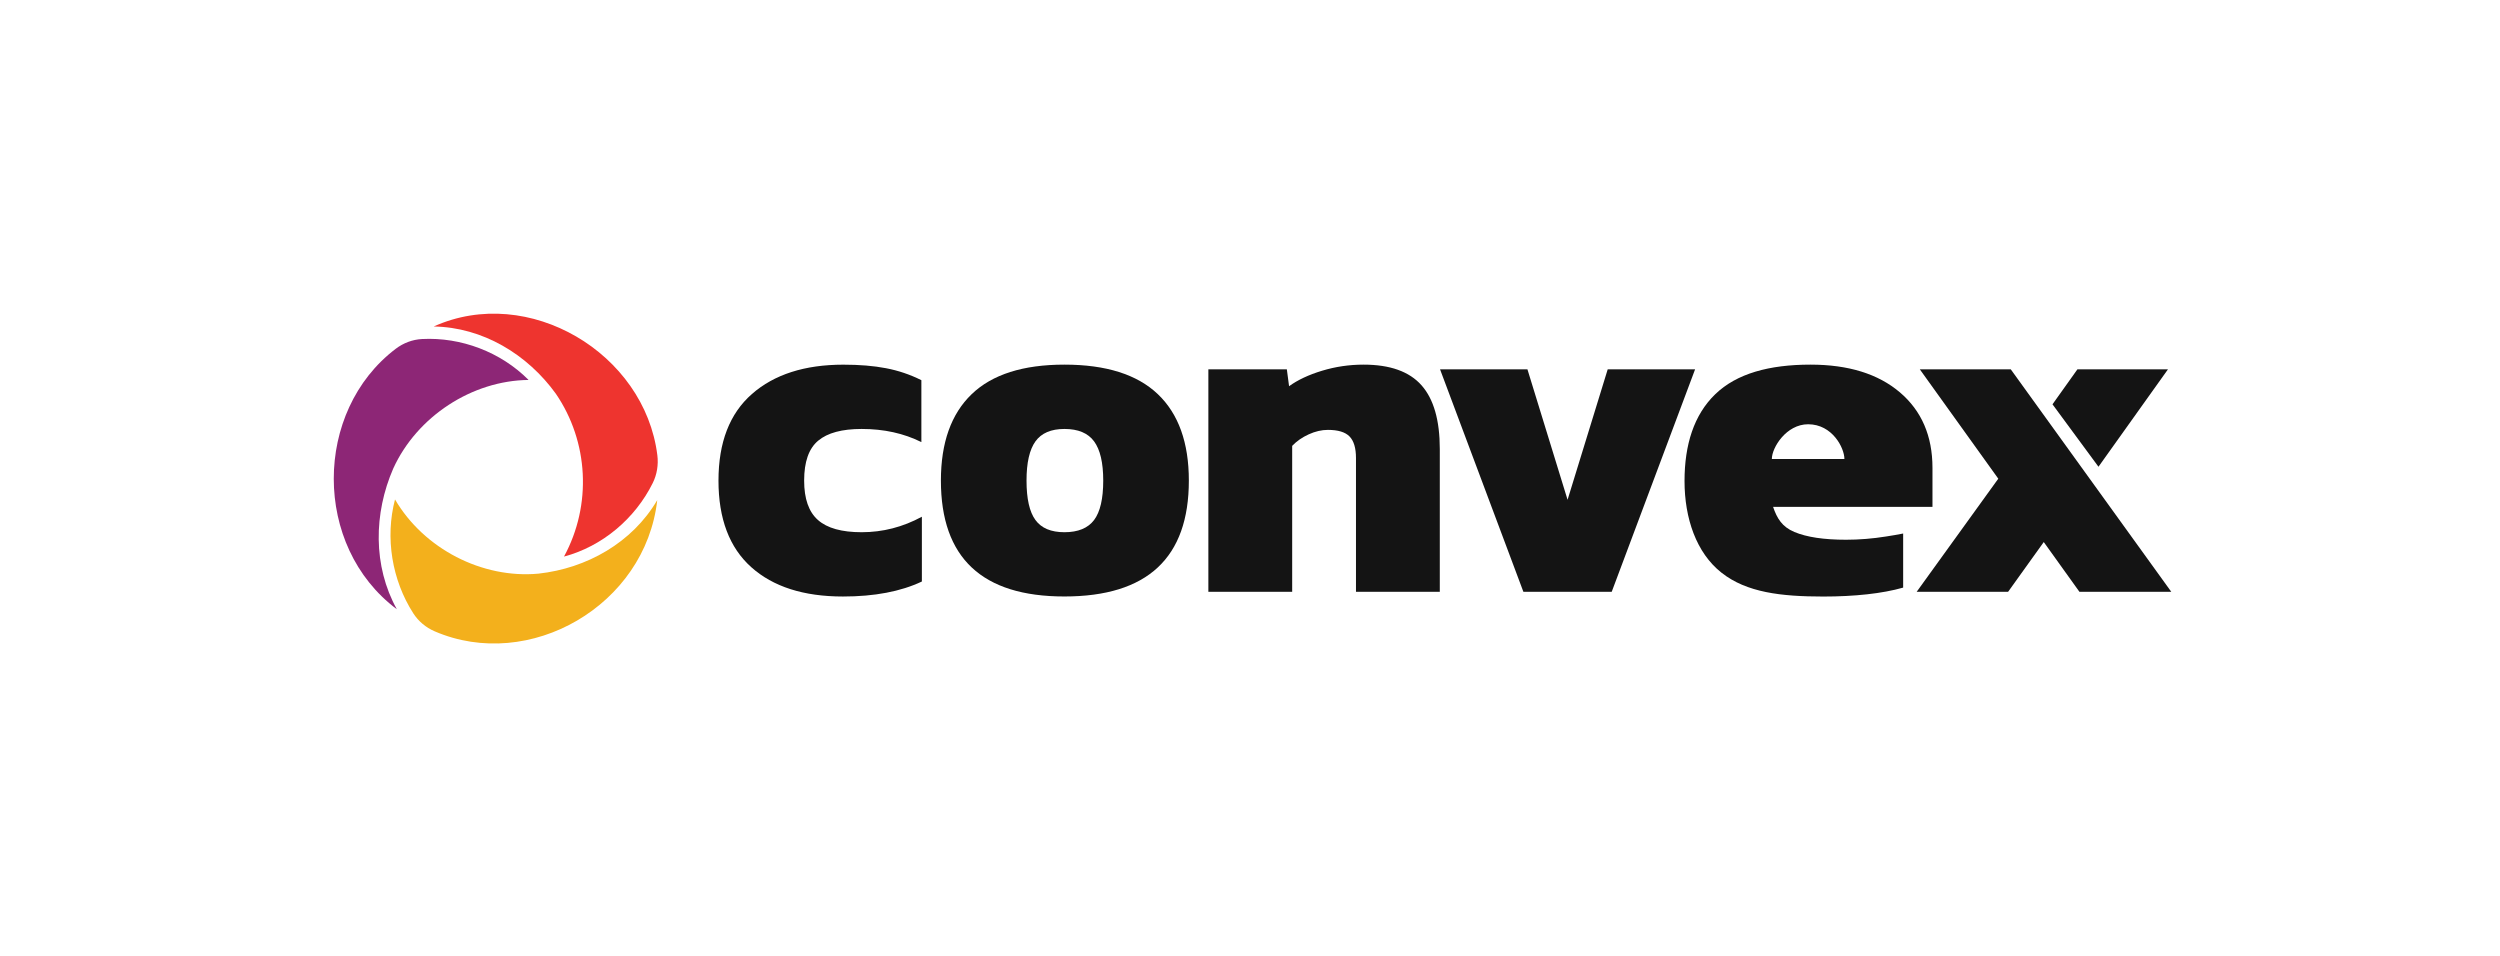
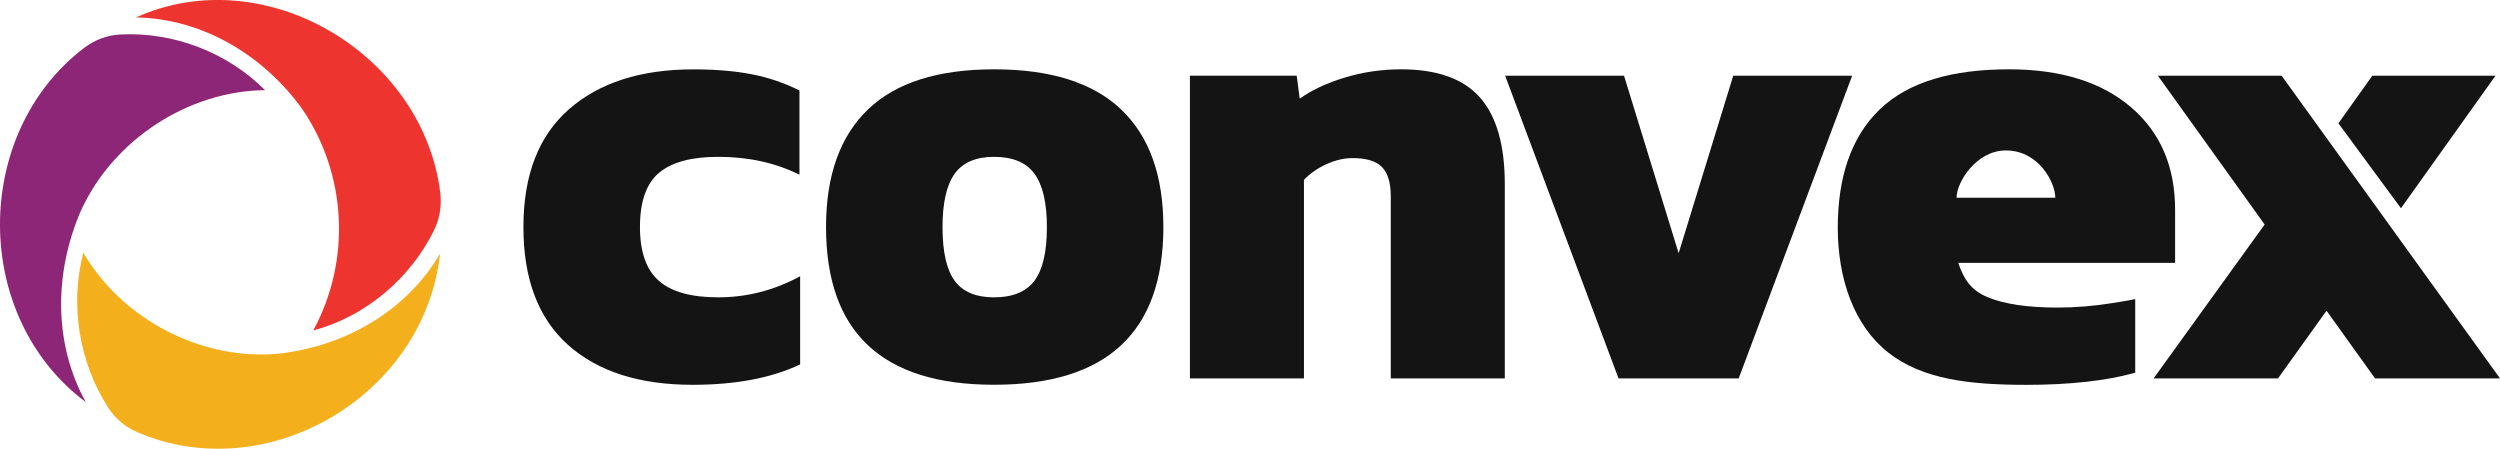
- <svg xmlns="http://www.w3.org/2000/svg" width="382" height="146" viewBox="0 0 382 146" fill="none">
+ <svg xmlns="http://www.w3.org/2000/svg" viewBox="51 47.93 280.77 50.4" fill="none">
  <path d="M114.794 86.665C111.454 83.678 109.784 79.264 109.784 73.434C109.784 67.604 111.487 63.19 114.896 60.203C118.301 57.217 122.959 55.721 128.865 55.721C131.319 55.721 133.486 55.897 135.372 56.261C137.258 56.62 139.063 57.228 140.786 58.093V67.552C138.106 66.216 135.064 65.544 131.659 65.544C128.66 65.544 126.445 66.142 125.018 67.336C123.586 68.531 122.873 70.561 122.873 73.434C122.873 76.21 123.575 78.218 124.986 79.458C126.391 80.704 128.617 81.323 131.665 81.323C134.891 81.323 137.955 80.533 140.862 78.957V88.855C137.636 90.385 133.615 91.147 128.801 91.147C122.797 91.147 118.133 89.651 114.794 86.665Z" fill="#141414" />
  <path d="M143.77 73.428C143.77 67.643 145.337 63.246 148.471 60.231C151.605 57.217 156.328 55.715 162.645 55.715C169.006 55.715 173.761 57.222 176.922 60.231C180.078 63.24 181.656 67.643 181.656 73.428C181.656 85.237 175.318 91.141 162.645 91.141C150.06 91.147 143.77 85.242 143.77 73.428ZM167.179 79.457C168.109 78.212 168.574 76.204 168.574 73.433C168.574 70.709 168.109 68.712 167.179 67.444C166.25 66.175 164.737 65.544 162.645 65.544C160.603 65.544 159.122 66.181 158.214 67.444C157.306 68.712 156.853 70.709 156.853 73.433C156.853 76.209 157.306 78.217 158.214 79.457C159.122 80.703 160.597 81.323 162.645 81.323C164.737 81.323 166.244 80.697 167.179 79.457Z" fill="#141414" />
  <path d="M184.638 56.431H196.629L196.97 59.014C198.288 58.058 199.969 57.268 202.011 56.648C204.054 56.028 206.167 55.715 208.35 55.715C212.392 55.715 215.343 56.767 217.207 58.872C219.071 60.976 220.001 64.224 220.001 68.627V90.43H207.194V69.987C207.194 68.456 206.864 67.359 206.205 66.687C205.546 66.016 204.443 65.686 202.898 65.686C201.947 65.686 200.968 65.914 199.969 66.369C198.969 66.824 198.131 67.41 197.445 68.126V90.43H184.638V56.431Z" fill="#141414" />
  <path d="M220.038 56.432H233.391L239.524 76.369L245.658 56.432H259.011L246.268 90.43H232.775L220.038 56.432Z" fill="#141414" />
  <path d="M263.043 87.506C259.195 84.469 257.396 79.196 257.396 73.502C257.396 67.956 258.828 63.388 262.097 60.231C265.366 57.074 270.349 55.715 276.639 55.715C282.426 55.715 286.976 57.126 290.3 59.947C293.618 62.768 295.282 66.619 295.282 71.494V77.449H270.927C271.532 79.218 272.299 80.498 274.185 81.289C276.071 82.08 278.703 82.472 282.07 82.472C284.08 82.472 286.133 82.307 288.219 81.972C288.954 81.852 290.165 81.664 290.802 81.522V89.787C287.619 90.697 283.377 91.152 278.595 91.152C272.159 91.147 266.89 90.544 263.043 87.506ZM281.826 70.134C281.826 68.451 279.984 64.827 276.282 64.827C272.942 64.827 270.738 68.394 270.738 70.134H281.826Z" fill="#141414" />
  <path d="M305.338 73.144L293.346 56.432H307.245L331.773 90.43H317.74L312.287 82.825L306.835 90.43H292.865L305.338 73.144Z" fill="#141414" />
  <path d="M317.431 56.432H331.265L320.647 71.318L313.622 61.779L317.431 56.432Z" fill="#141414" />
  <path d="M82.281 87.652C89.652 86.838 96.601 82.935 100.427 76.421C98.616 92.533 80.885 102.717 66.413 96.464C65.079 95.89 63.932 94.934 63.144 93.705C59.892 88.63 58.822 82.173 60.358 76.313C64.748 83.84 73.672 88.454 82.281 87.652Z" fill="#F3B01C" />
  <path d="M60.09 71.585C57.102 78.447 56.972 86.48 60.635 93.091C47.744 83.453 47.885 62.829 60.478 53.288C61.642 52.407 63.027 51.883 64.478 51.804C70.449 51.491 76.514 53.783 80.768 58.056C72.125 58.142 63.708 63.643 60.09 71.585Z" fill="#8D2676" />
  <path d="M84.937 60.167C80.576 54.125 73.75 50.012 66.272 49.887C80.728 43.367 98.509 53.938 100.444 69.566C100.624 71.017 100.388 72.496 99.741 73.804C97.04 79.255 92.032 83.482 86.18 85.046C90.468 77.144 89.939 67.489 84.937 60.167Z" fill="#EE342F" />
</svg>
